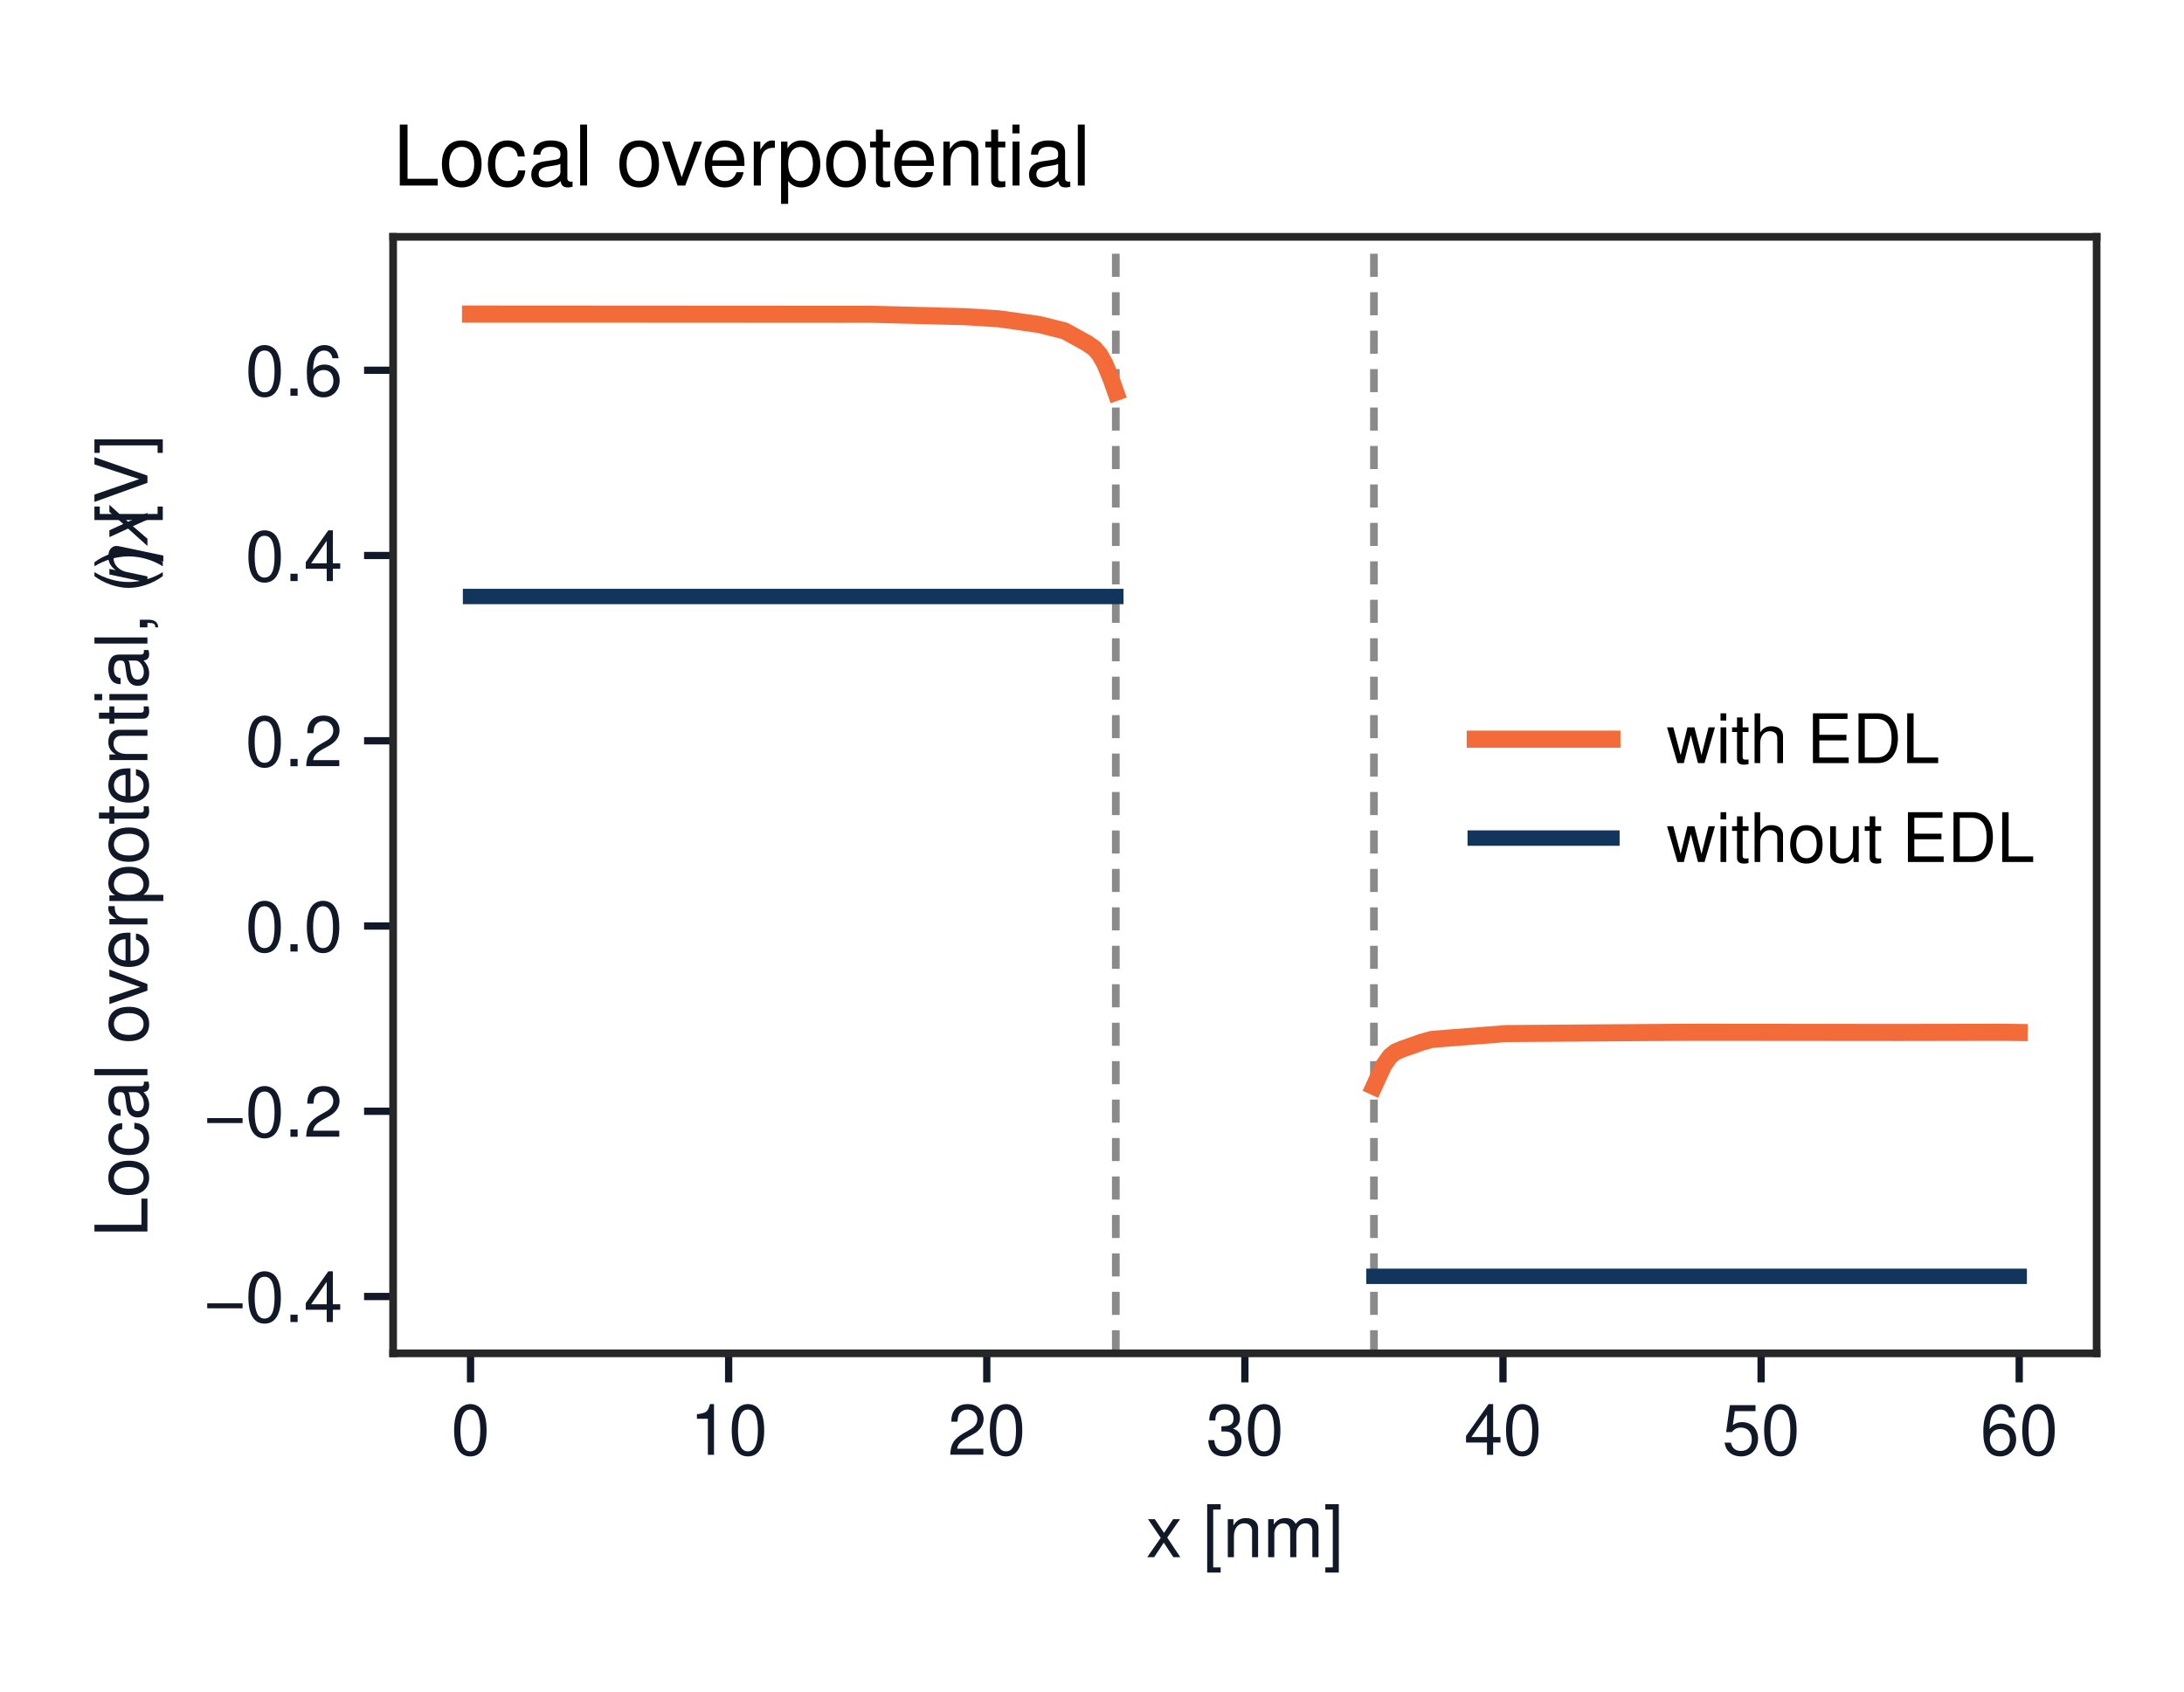
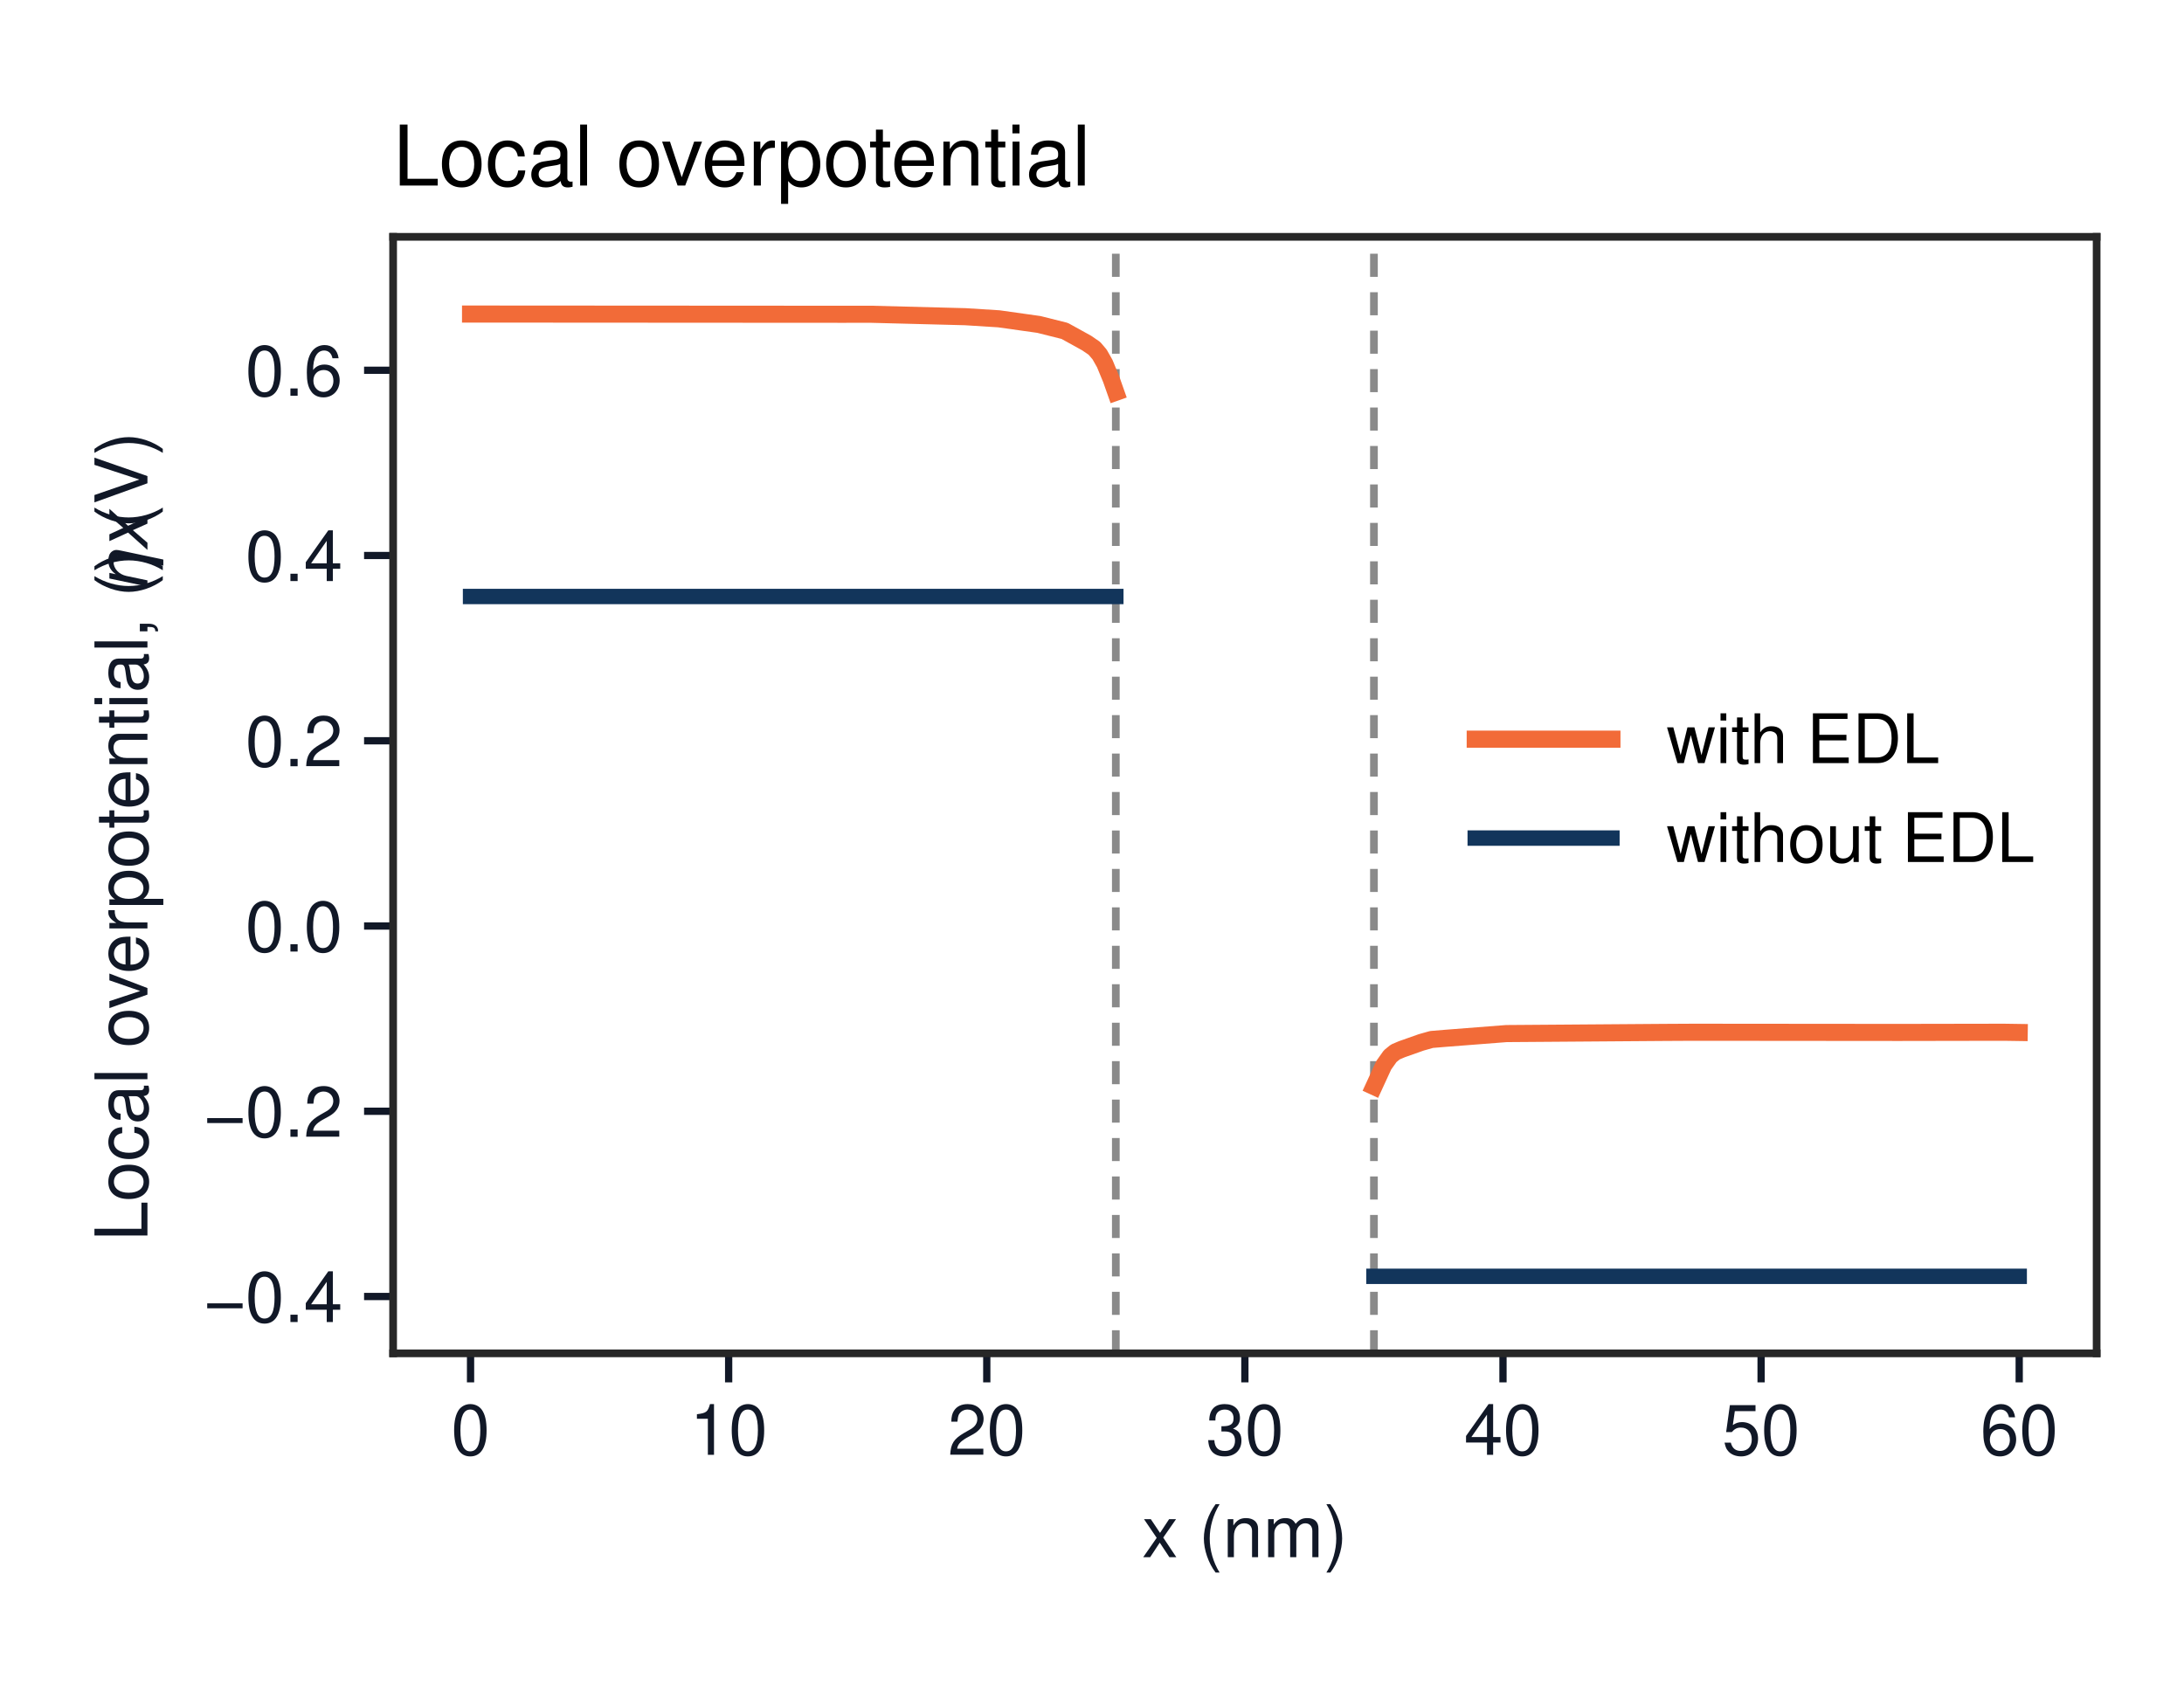
<svg xmlns="http://www.w3.org/2000/svg" xmlns:xlink="http://www.w3.org/1999/xlink" width="255.6pt" height="198pt" viewBox="0 0 255.6 198" version="1.1">
  <defs>
    <style type="text/css">*{stroke-linejoin: round; stroke-linecap: butt}</style>
  </defs>
  <g id="figure_1">
    <g id="patch_1">
      <path d="M 0 198  L 255.6 198  L 255.6 0  L 0 0  L 0 198  z " style="fill: none; opacity: 0" />
    </g>
    <g id="axes_1">
      <g id="patch_2">
        <path d="M 46.008 158.4  L 245.376 158.4  L 245.376 27.72  L 46.008 27.72  L 46.008 158.4  z " style="fill: none" />
      </g>
      <g id="matplotlib.axis_1">
        <g id="xtick_1">
          <g id="line2d_1">
            <defs>
-               <path id="m9ad432ce5b" d="M 0 0  L 0 3.4  " style="stroke: #111827; stroke-width: 0.85" />
+               <path id="mb49efa0d2f" d="M 0 0  L 0 3.4  " style="stroke: #111827; stroke-width: 0.85" />
            </defs>
            <g>
-               <use xlink:href="#m9ad432ce5b" x="55.07" y="158.4" style="fill: #111827; stroke: #111827; stroke-width: 0.85" />
+               <use xlink:href="#mb49efa0d2f" x="55.07" y="158.4" style="fill: #111827; stroke: #111827; stroke-width: 0.85" />
            </g>
          </g>
          <g id="text_1">
            <text style="fill: #111827; font: 8.2px 'Helvetica', 'Nimbus Sans', 'Arial', 'DejaVu Sans', sans-serif; text-anchor: middle" x="55.07" y="170.278" transform="rotate(-0 55.07018 170.2783)">0</text>
          </g>
        </g>
        <g id="xtick_2">
          <g id="line2d_2">
            <g>
-               <use xlink:href="#m9ad432ce5b" x="85.277" y="158.4" style="fill: #111827; stroke: #111827; stroke-width: 0.85" />
+               <use xlink:href="#mb49efa0d2f" x="85.277" y="158.4" style="fill: #111827; stroke: #111827; stroke-width: 0.85" />
            </g>
          </g>
          <g id="text_2">
            <text style="fill: #111827; font: 8.2px 'Helvetica', 'Nimbus Sans', 'Arial', 'DejaVu Sans', sans-serif; text-anchor: middle" x="85.277" y="170.278" transform="rotate(-0 85.27746 170.2783)">10</text>
          </g>
        </g>
        <g id="xtick_3">
          <g id="line2d_3">
            <g>
-               <use xlink:href="#m9ad432ce5b" x="115.485" y="158.4" style="fill: #111827; stroke: #111827; stroke-width: 0.85" />
+               <use xlink:href="#mb49efa0d2f" x="115.485" y="158.4" style="fill: #111827; stroke: #111827; stroke-width: 0.85" />
            </g>
          </g>
          <g id="text_3">
            <text style="fill: #111827; font: 8.2px 'Helvetica', 'Nimbus Sans', 'Arial', 'DejaVu Sans', sans-serif; text-anchor: middle" x="115.485" y="170.278" transform="rotate(-0 115.4847 170.2783)">20</text>
          </g>
        </g>
        <g id="xtick_4">
          <g id="line2d_4">
            <g>
-               <use xlink:href="#m9ad432ce5b" x="145.692" y="158.4" style="fill: #111827; stroke: #111827; stroke-width: 0.85" />
+               <use xlink:href="#mb49efa0d2f" x="145.692" y="158.4" style="fill: #111827; stroke: #111827; stroke-width: 0.85" />
            </g>
          </g>
          <g id="text_4">
            <text style="fill: #111827; font: 8.2px 'Helvetica', 'Nimbus Sans', 'Arial', 'DejaVu Sans', sans-serif; text-anchor: middle" x="145.692" y="170.278" transform="rotate(-0 145.692 170.2783)">30</text>
          </g>
        </g>
        <g id="xtick_5">
          <g id="line2d_5">
            <g>
-               <use xlink:href="#m9ad432ce5b" x="175.899" y="158.4" style="fill: #111827; stroke: #111827; stroke-width: 0.85" />
+               <use xlink:href="#mb49efa0d2f" x="175.899" y="158.4" style="fill: #111827; stroke: #111827; stroke-width: 0.85" />
            </g>
          </g>
          <g id="text_5">
            <text style="fill: #111827; font: 8.2px 'Helvetica', 'Nimbus Sans', 'Arial', 'DejaVu Sans', sans-serif; text-anchor: middle" x="175.899" y="170.278" transform="rotate(-0 175.8993 170.2783)">40</text>
          </g>
        </g>
        <g id="xtick_6">
          <g id="line2d_6">
            <g>
-               <use xlink:href="#m9ad432ce5b" x="206.107" y="158.4" style="fill: #111827; stroke: #111827; stroke-width: 0.85" />
+               <use xlink:href="#mb49efa0d2f" x="206.107" y="158.4" style="fill: #111827; stroke: #111827; stroke-width: 0.85" />
            </g>
          </g>
          <g id="text_6">
            <text style="fill: #111827; font: 8.2px 'Helvetica', 'Nimbus Sans', 'Arial', 'DejaVu Sans', sans-serif; text-anchor: middle" x="206.107" y="170.278" transform="rotate(-0 206.1065 170.2783)">50</text>
          </g>
        </g>
        <g id="xtick_7">
          <g id="line2d_7">
            <g>
-               <use xlink:href="#m9ad432ce5b" x="236.314" y="158.4" style="fill: #111827; stroke: #111827; stroke-width: 0.85" />
+               <use xlink:href="#mb49efa0d2f" x="236.314" y="158.4" style="fill: #111827; stroke: #111827; stroke-width: 0.85" />
            </g>
          </g>
          <g id="text_7">
            <text style="fill: #111827; font: 8.2px 'Helvetica', 'Nimbus Sans', 'Arial', 'DejaVu Sans', sans-serif; text-anchor: middle" x="236.314" y="170.278" transform="rotate(-0 236.3138 170.2783)">60</text>
          </g>
        </g>
        <g id="text_8">
-           <text style="fill: #111827; font: 8.5px 'Helvetica', 'Nimbus Sans', 'Arial', 'DejaVu Sans', sans-serif; text-anchor: middle" x="145.692" y="182.263" transform="rotate(-0 145.692 182.2627)">x [nm]</text>
+           <text style="fill: #111827; font: 8.5px 'Helvetica', 'Nimbus Sans', 'Arial', 'DejaVu Sans', sans-serif; text-anchor: middle" x="145.692" y="182.263" transform="rotate(-0 145.692 182.2627)">x (nm)</text>
        </g>
      </g>
      <g id="matplotlib.axis_2">
        <g id="ytick_1">
          <g id="line2d_8">
            <defs>
-               <path id="m5047b3e322" d="M 0 0  L -3.4 0  " style="stroke: #111827; stroke-width: 0.85" />
+               <path id="mf37546b87a" d="M 0 0  L -3.4 0  " style="stroke: #111827; stroke-width: 0.85" />
            </defs>
            <g>
-               <use xlink:href="#m5047b3e322" x="46.008" y="151.748" style="fill: #111827; stroke: #111827; stroke-width: 0.85" />
+               <use xlink:href="#mf37546b87a" x="46.008" y="151.748" style="fill: #111827; stroke: #111827; stroke-width: 0.85" />
            </g>
          </g>
          <g id="text_9">
            <text style="fill: #111827; font: 8.2px 'Helvetica', 'Nimbus Sans', 'Arial', 'DejaVu Sans', sans-serif; text-anchor: end" x="40.108" y="154.737" transform="rotate(-0 40.108 154.7368)">−0.4</text>
          </g>
        </g>
        <g id="ytick_2">
          <g id="line2d_9">
            <g>
-               <use xlink:href="#m5047b3e322" x="46.008" y="130.065" style="fill: #111827; stroke: #111827; stroke-width: 0.85" />
+               <use xlink:href="#mf37546b87a" x="46.008" y="130.065" style="fill: #111827; stroke: #111827; stroke-width: 0.85" />
            </g>
          </g>
          <g id="text_10">
            <text style="fill: #111827; font: 8.2px 'Helvetica', 'Nimbus Sans', 'Arial', 'DejaVu Sans', sans-serif; text-anchor: end" x="40.108" y="133.054" transform="rotate(-0 40.108 133.0545)">−0.2</text>
          </g>
        </g>
        <g id="ytick_3">
          <g id="line2d_10">
            <g>
-               <use xlink:href="#m5047b3e322" x="46.008" y="108.383" style="fill: #111827; stroke: #111827; stroke-width: 0.85" />
+               <use xlink:href="#mf37546b87a" x="46.008" y="108.383" style="fill: #111827; stroke: #111827; stroke-width: 0.85" />
            </g>
          </g>
          <g id="text_11">
            <text style="fill: #111827; font: 8.2px 'Helvetica', 'Nimbus Sans', 'Arial', 'DejaVu Sans', sans-serif; text-anchor: end" x="40.108" y="111.372" transform="rotate(-0 40.108 111.3722)">0.0</text>
          </g>
        </g>
        <g id="ytick_4">
          <g id="line2d_11">
            <g>
-               <use xlink:href="#m5047b3e322" x="46.008" y="86.701" style="fill: #111827; stroke: #111827; stroke-width: 0.85" />
+               <use xlink:href="#mf37546b87a" x="46.008" y="86.701" style="fill: #111827; stroke: #111827; stroke-width: 0.85" />
            </g>
          </g>
          <g id="text_12">
            <text style="fill: #111827; font: 8.2px 'Helvetica', 'Nimbus Sans', 'Arial', 'DejaVu Sans', sans-serif; text-anchor: end" x="40.108" y="89.69" transform="rotate(-0 40.108 89.6899)">0.2</text>
          </g>
        </g>
        <g id="ytick_5">
          <g id="line2d_12">
            <g>
-               <use xlink:href="#m5047b3e322" x="46.008" y="65.018" style="fill: #111827; stroke: #111827; stroke-width: 0.85" />
+               <use xlink:href="#mf37546b87a" x="46.008" y="65.018" style="fill: #111827; stroke: #111827; stroke-width: 0.85" />
            </g>
          </g>
          <g id="text_13">
            <text style="fill: #111827; font: 8.2px 'Helvetica', 'Nimbus Sans', 'Arial', 'DejaVu Sans', sans-serif; text-anchor: end" x="40.108" y="68.008" transform="rotate(-0 40.108 68.0076)">0.4</text>
          </g>
        </g>
        <g id="ytick_6">
          <g id="line2d_13">
            <g>
-               <use xlink:href="#m5047b3e322" x="46.008" y="43.336" style="fill: #111827; stroke: #111827; stroke-width: 0.85" />
+               <use xlink:href="#mf37546b87a" x="46.008" y="43.336" style="fill: #111827; stroke: #111827; stroke-width: 0.85" />
            </g>
          </g>
          <g id="text_14">
            <text style="fill: #111827; font: 8.2px 'Helvetica', 'Nimbus Sans', 'Arial', 'DejaVu Sans', sans-serif; text-anchor: end" x="40.108" y="46.325" transform="rotate(-0 40.108 46.3253)">0.6</text>
          </g>
        </g>
        <g id="text_15">
-           <g style="fill: #111827" transform="translate(18.05197 144.825) rotate(-90)">
+           <g style="fill: #111827" transform="translate(18.05197 145.2925) rotate(-90)">
            <text>
-               <tspan style="font: 8.5px 'Nimbus Sans'" x="0 4.726 9.452 13.702 18.428 20.315 22.678 27.404 31.654 36.38 39.21 43.936 48.662 51.025 55.751 60.477 62.84 64.727 69.453 71.34 73.703 80.784 87.864 90.695 93.058 95.421 101.09" y="-0.797">Local overpotential, () [V]</tspan>
+               <tspan style="font: 8.5px 'Nimbus Sans'" x="0 4.726 9.452 13.702 18.428 20.315 22.678 27.404 31.654 36.38 39.21 43.936 48.662 51.025 55.751 60.477 62.84 64.727 69.453 71.34 73.703 80.784 87.864 90.695 93.058 95.888 101.558" y="-0.797">Local overpotential, () (V)</tspan>
              <tspan style="font: italic 8.5px 'Nimbus Sans'" x="76.066 83.614" y="-0.797">ηx</tspan>
            </text>
          </g>
        </g>
      </g>
      <g id="line2d_14">
-         <path d="M 130.588 158.4  L 130.588 27.72  " clip-path="url(#pf38961074f)" style="fill: none; stroke-dasharray: 2.7,1.8; stroke-dashoffset: 0; stroke: #767676; stroke-opacity: 0.85; stroke-width: 0.9" />
+         <path d="M 130.588 158.4  L 130.588 27.72  " clip-path="url(#p5f960c2e3d)" style="fill: none; stroke-dasharray: 2.7,1.8; stroke-dashoffset: 0; stroke: #767676; stroke-opacity: 0.85; stroke-width: 0.9" />
      </g>
      <g id="line2d_15">
-         <path d="M 160.796 158.4  L 160.796 27.72  " clip-path="url(#pf38961074f)" style="fill: none; stroke-dasharray: 2.7,1.8; stroke-dashoffset: 0; stroke: #767676; stroke-opacity: 0.85; stroke-width: 0.9" />
+         <path d="M 160.796 158.4  L 160.796 27.72  " clip-path="url(#p5f960c2e3d)" style="fill: none; stroke-dasharray: 2.7,1.8; stroke-dashoffset: 0; stroke: #767676; stroke-opacity: 0.85; stroke-width: 0.9" />
      </g>
      <g id="line2d_16">
-         <path d="M 55.07 69.814  L 130.588 69.814  M 160.796 149.388  L 236.314 149.388  L 236.314 149.388  " clip-path="url(#pf38961074f)" style="fill: none; stroke: #12355b; stroke-width: 1.8; stroke-linecap: square" />
+         <path d="M 55.07 69.814  L 130.588 69.814  M 160.796 149.388  L 236.314 149.388  L 236.314 149.388  " clip-path="url(#p5f960c2e3d)" style="fill: none; stroke: #12355b; stroke-width: 1.8; stroke-linecap: square" />
      </g>
      <g id="patch_3">
        <path d="M 46.008 158.4  L 46.008 27.72  " style="fill: none; stroke: #272727; stroke-width: 0.9; stroke-linejoin: miter; stroke-linecap: square" />
      </g>
      <g id="patch_4">
        <path d="M 245.376 158.4  L 245.376 27.72  " style="fill: none; stroke: #272727; stroke-width: 0.9; stroke-linejoin: miter; stroke-linecap: square" />
      </g>
      <g id="patch_5">
        <path d="M 46.008 158.4  L 245.376 158.4  " style="fill: none; stroke: #272727; stroke-width: 0.9; stroke-linejoin: miter; stroke-linecap: square" />
      </g>
      <g id="patch_6">
        <path d="M 46.008 27.72  L 245.376 27.72  " style="fill: none; stroke: #272727; stroke-width: 0.9; stroke-linejoin: miter; stroke-linecap: square" />
      </g>
      <g id="line2d_17">
-         <path d="M 55.07 36.758  L 98.605 36.785  L 101.931 36.782  L 112.965 37.068  L 116.896 37.315  L 121.582 37.974  L 124.605 38.732  L 127.175 40.152  L 128.082 40.774  L 128.686 41.483  L 129.291 42.55  L 130.047 44.384  L 130.588 45.917  M 160.796 127.175  L 161.942 124.683  L 162.698 123.619  L 163.302 123.129  L 164.058 122.807  L 166.326 122.006  L 167.535 121.664  L 169.198 121.526  L 176.302 120.974  L 194.895 120.837  L 198.221 120.819  L 222.256 120.84  L 228.605 120.829  L 234.5 120.819  L 236.314 120.846  L 236.314 120.846  " clip-path="url(#pf38961074f)" style="fill: none; stroke: #f26b38; stroke-width: 2; stroke-linecap: square" />
+         <path d="M 55.07 36.758  L 98.605 36.785  L 101.931 36.782  L 112.965 37.068  L 116.896 37.315  L 121.582 37.974  L 124.605 38.732  L 127.175 40.152  L 128.082 40.774  L 128.686 41.483  L 129.291 42.55  L 130.047 44.384  L 130.588 45.917  M 160.796 127.175  L 161.942 124.683  L 162.698 123.619  L 163.302 123.129  L 164.058 122.807  L 166.326 122.006  L 167.535 121.664  L 169.198 121.526  L 176.302 120.974  L 194.895 120.837  L 198.221 120.819  L 222.256 120.84  L 228.605 120.829  L 234.5 120.819  L 236.314 120.846  L 236.314 120.846  " clip-path="url(#p5f960c2e3d)" style="fill: none; stroke: #f26b38; stroke-width: 2; stroke-linecap: square" />
      </g>
      <g id="text_16">
        <text style="font: 9.8px 'Helvetica', 'Nimbus Sans', 'Arial', 'DejaVu Sans', sans-serif; text-anchor: start" x="46.008" y="21.72" transform="rotate(-0 46.008 21.72)">Local overpotential</text>
      </g>
      <g id="legend_1">
        <g id="line2d_18">
          <path d="M 172.65 86.516  L 180.65 86.516  L 188.65 86.516  " style="fill: none; stroke: #f26b38; stroke-width: 2; stroke-linecap: square" />
        </g>
        <g id="text_17">
          <text style="font: 8px 'Helvetica', 'Nimbus Sans', 'Arial', 'DejaVu Sans', sans-serif; text-anchor: start" x="195.05" y="89.316" transform="rotate(-0 195.0497 89.31625)">with EDL</text>
        </g>
        <g id="line2d_19">
          <path d="M 172.65 98.093  L 180.65 98.093  L 188.65 98.093  " style="fill: none; stroke: #12355b; stroke-width: 1.8; stroke-linecap: square" />
        </g>
        <g id="text_18">
          <text style="font: 8px 'Helvetica', 'Nimbus Sans', 'Arial', 'DejaVu Sans', sans-serif; text-anchor: start" x="195.05" y="100.892" transform="rotate(-0 195.0497 100.8925)">without EDL</text>
        </g>
      </g>
    </g>
  </g>
  <defs>
-     <clipPath id="pf38961074f">
+     <clipPath id="p5f960c2e3d">
      <rect x="46.008" y="27.72" width="199.368" height="130.68" />
    </clipPath>
  </defs>
</svg>
